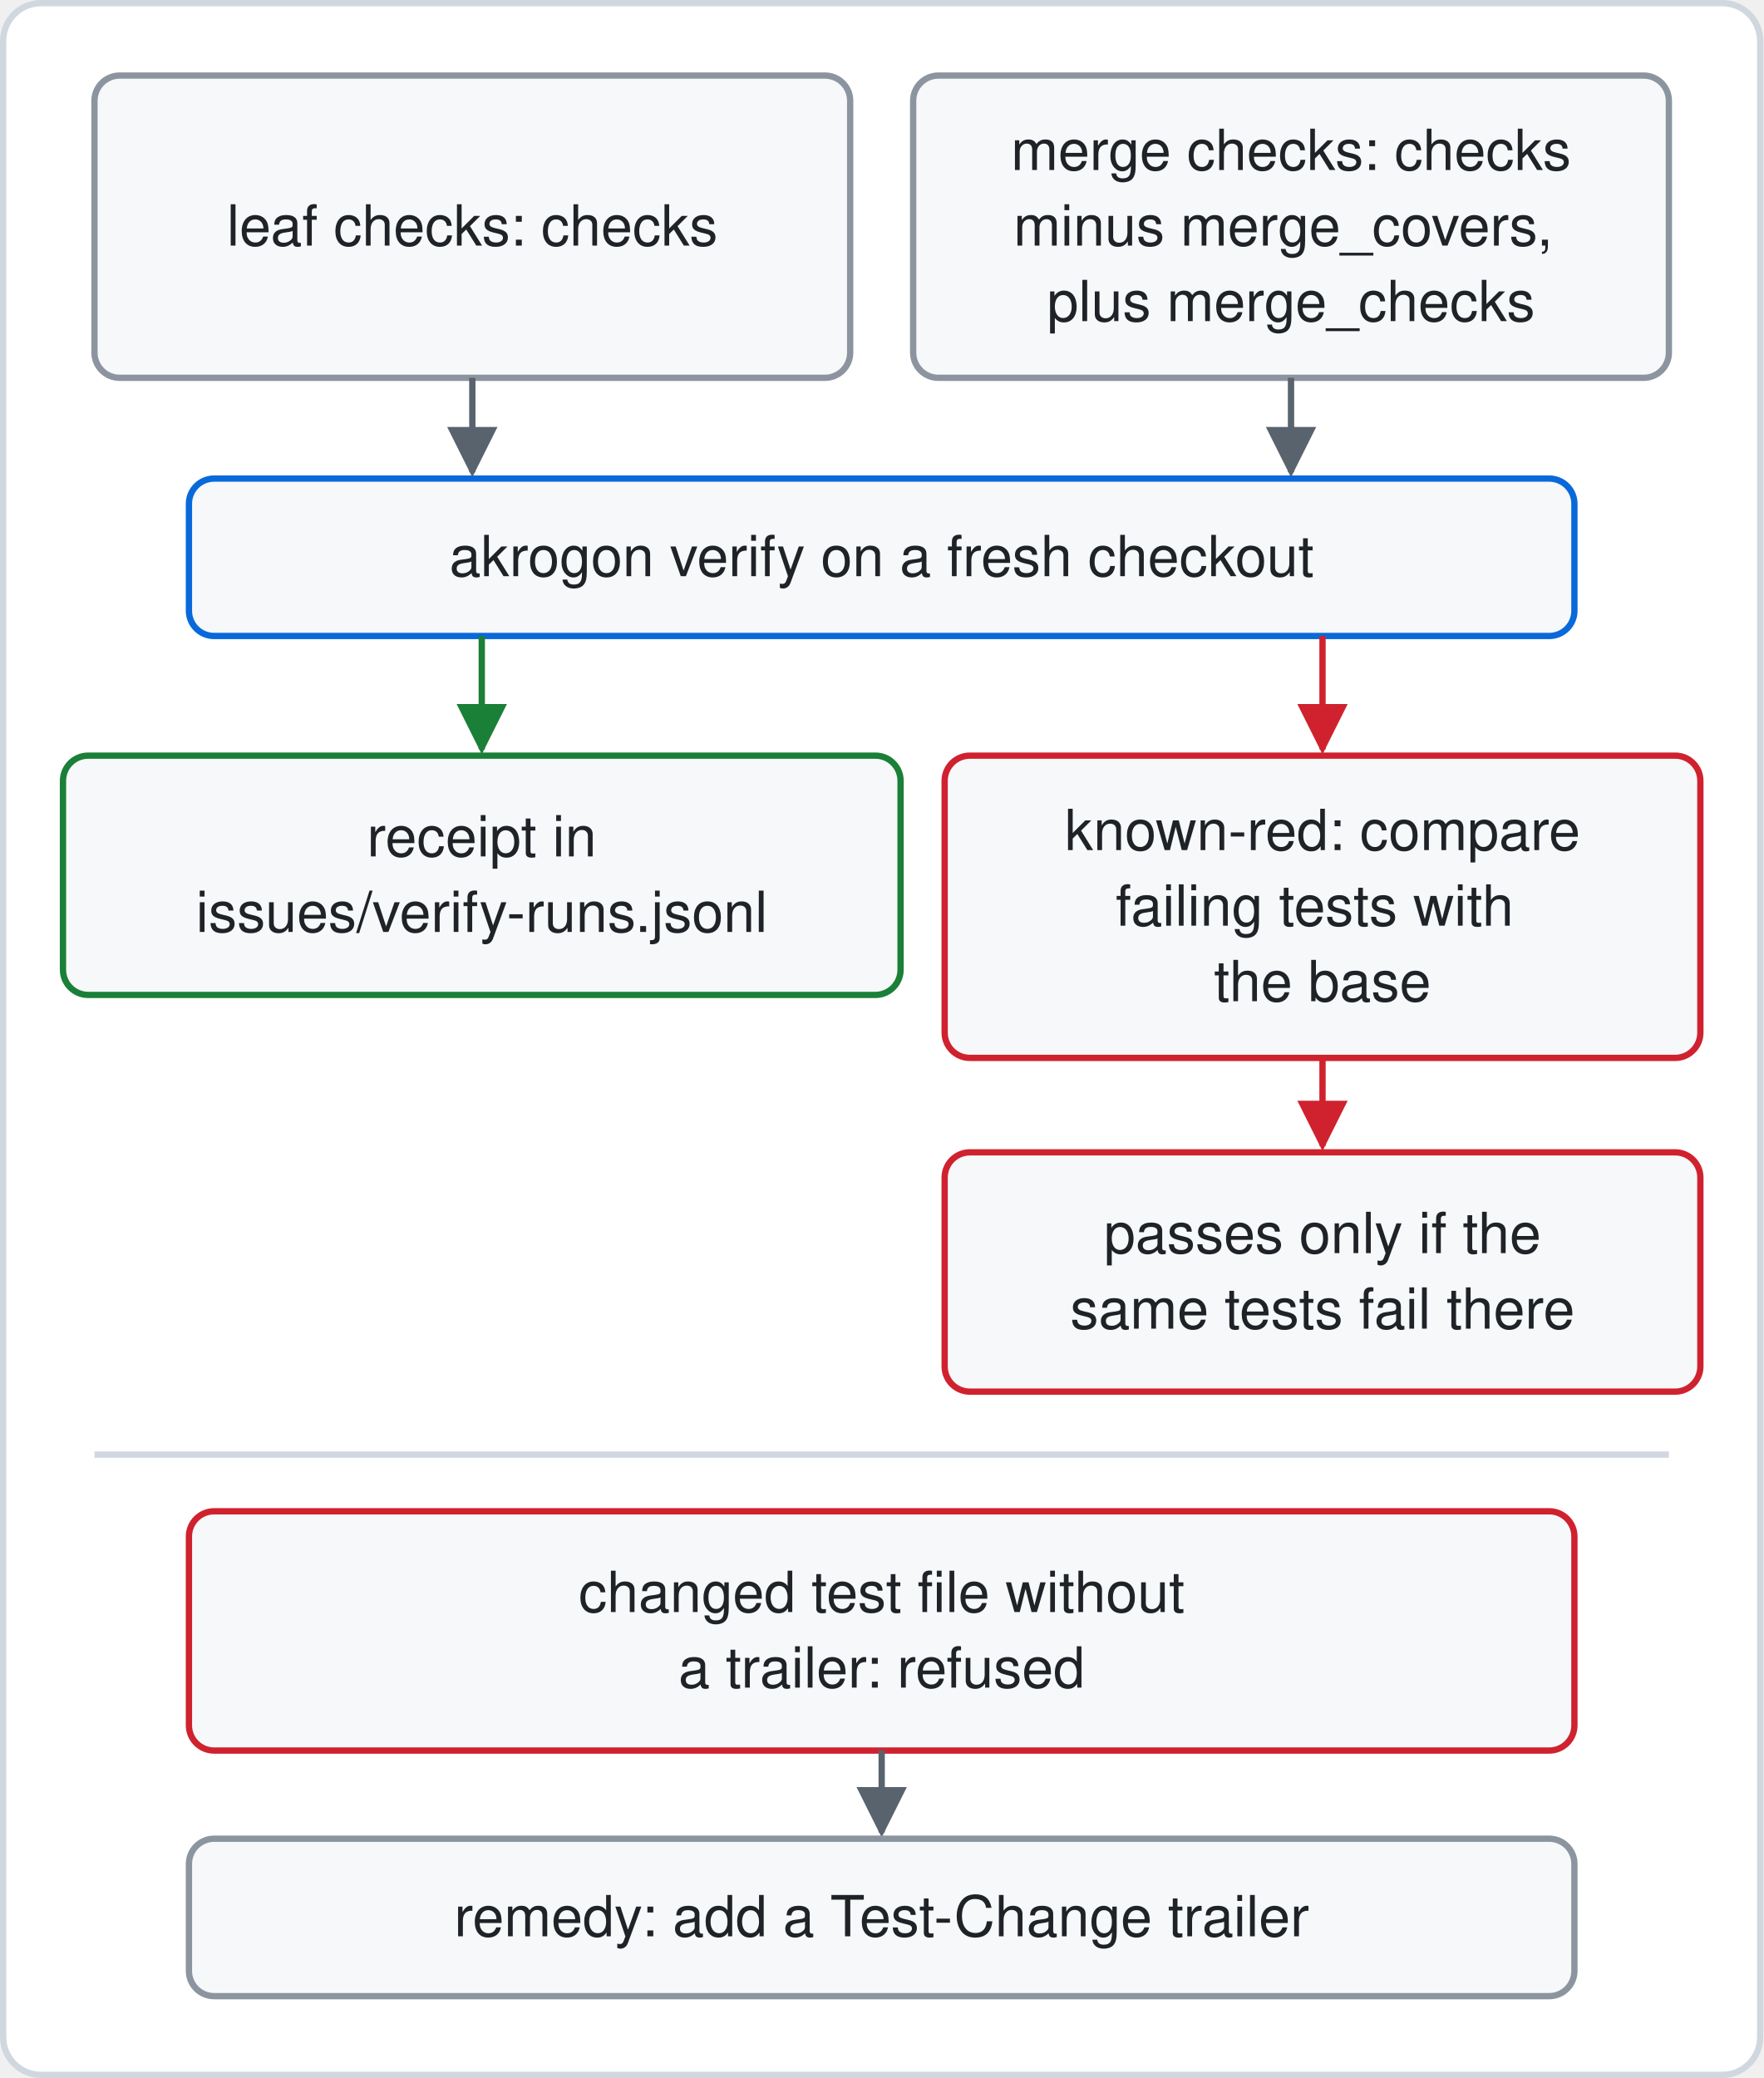
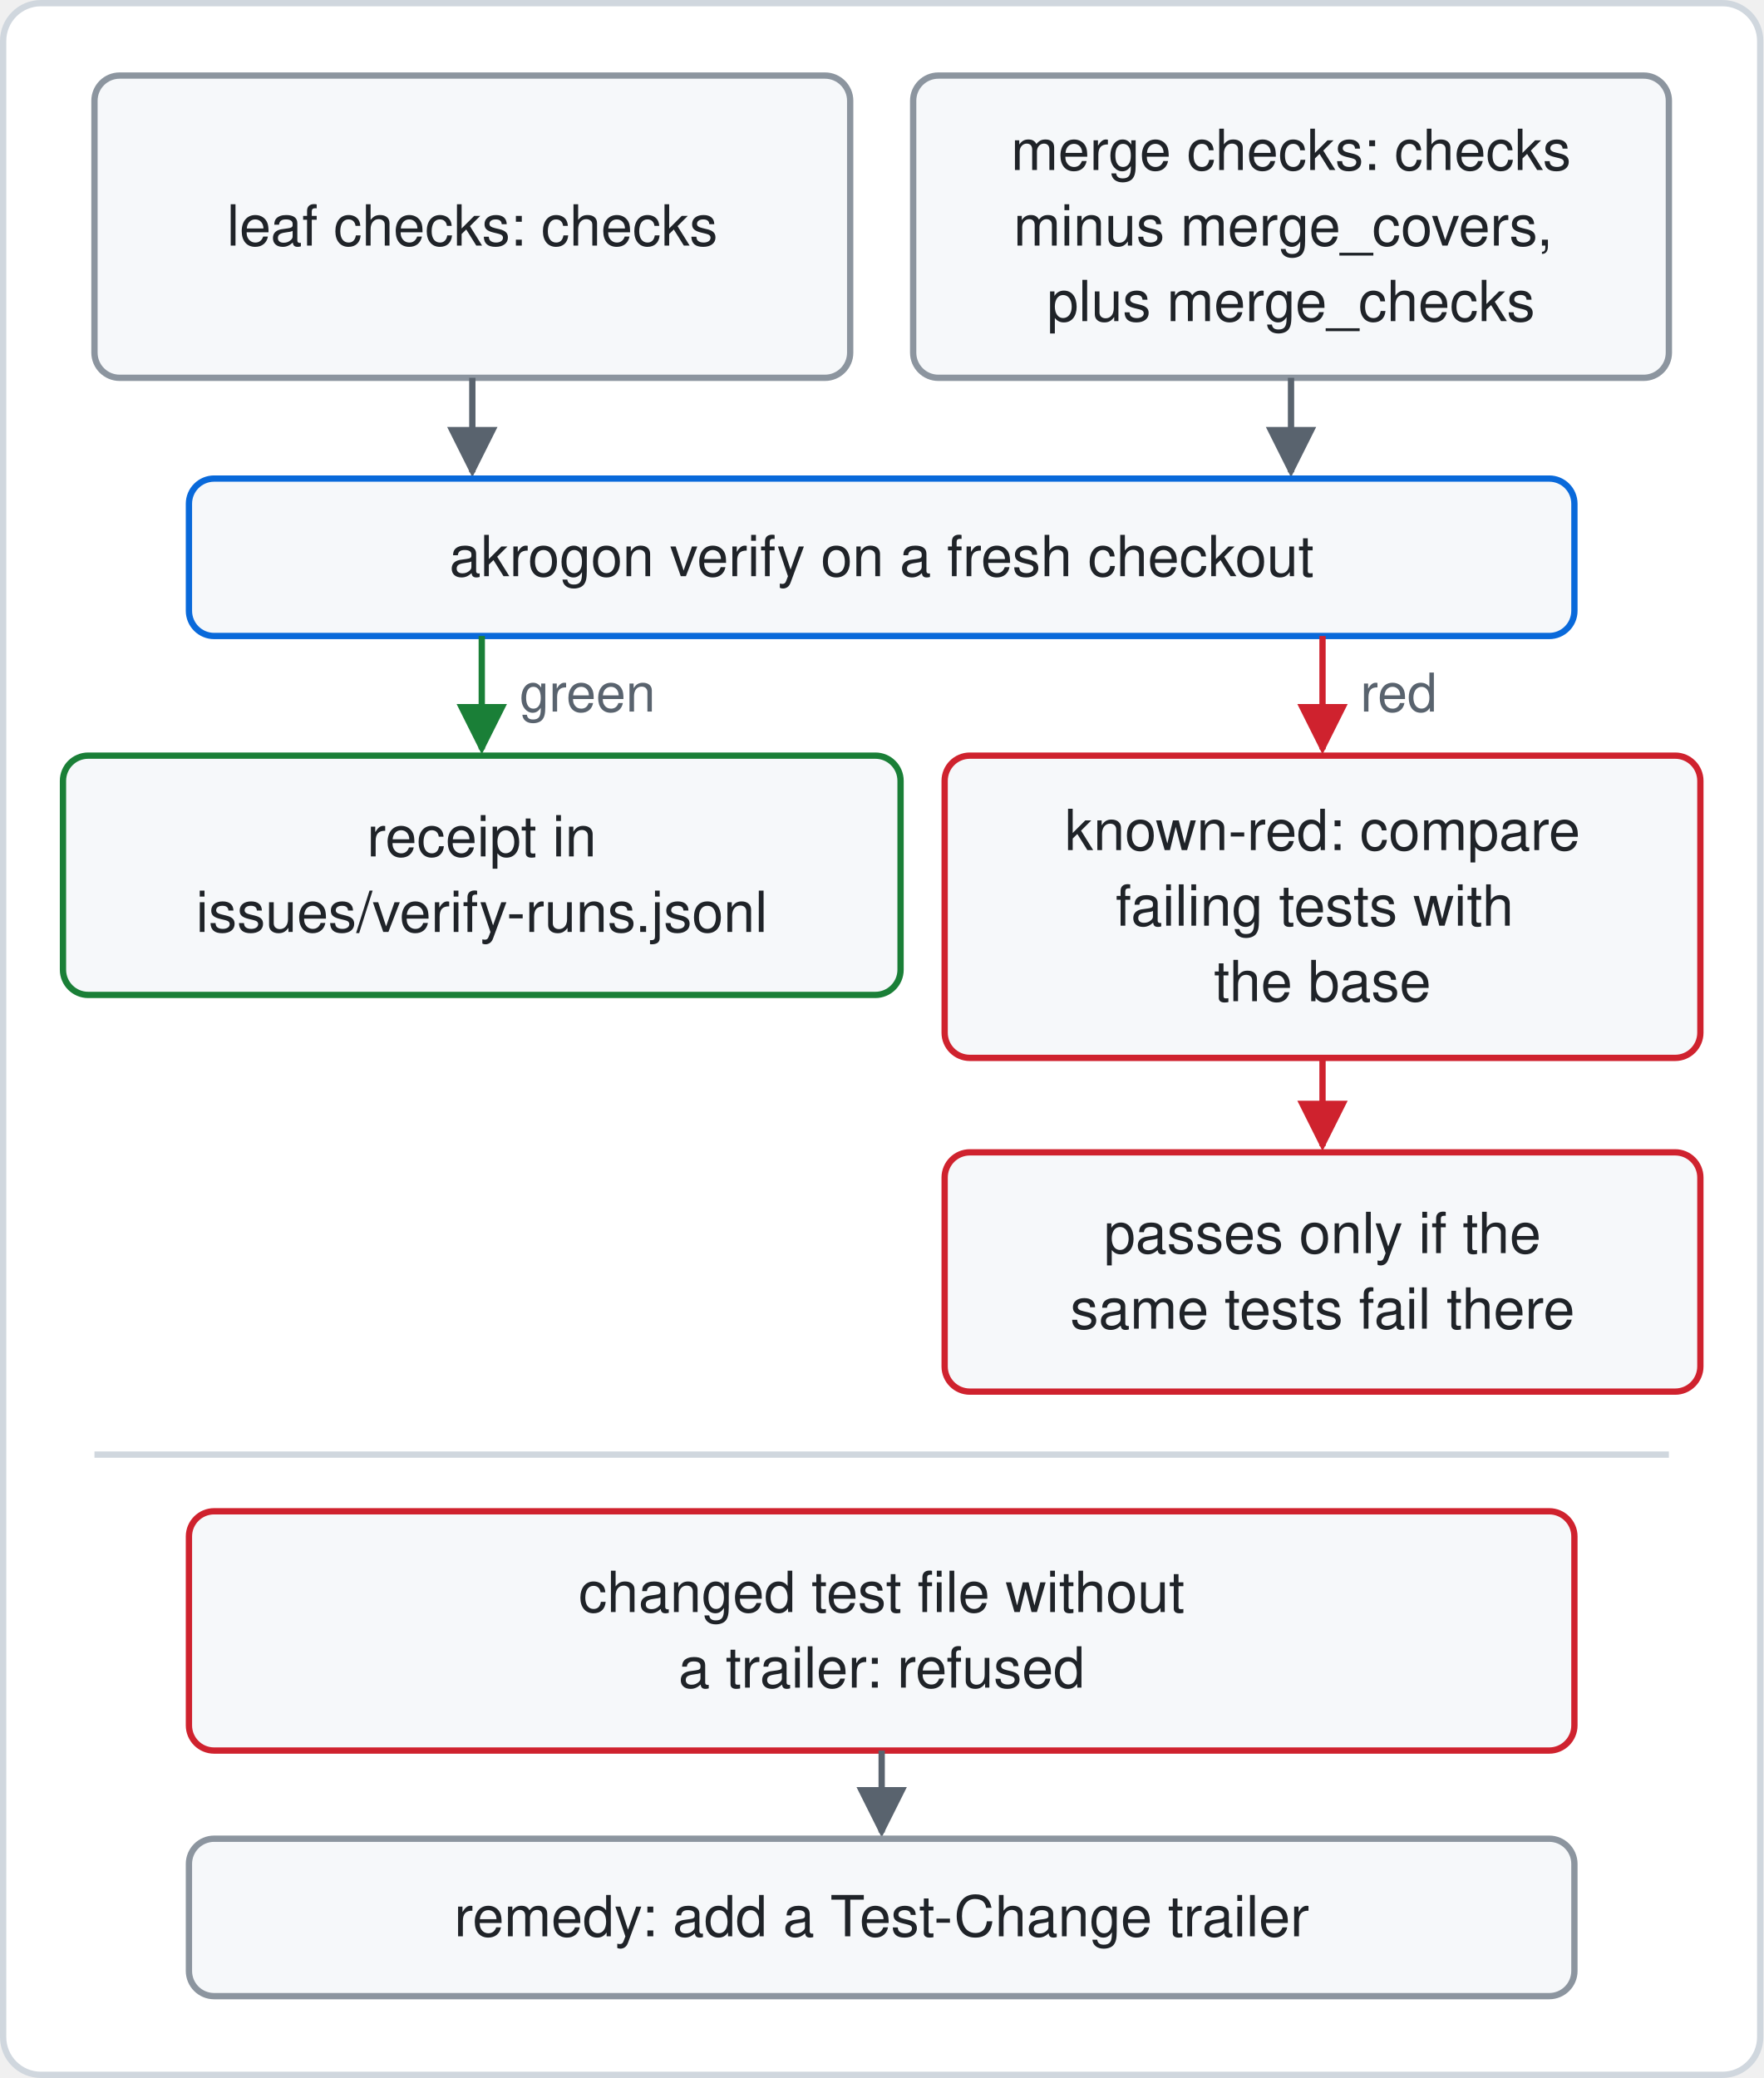
<svg xmlns="http://www.w3.org/2000/svg" viewBox="0 0 560 660" width="560" height="660" role="img">
  <style>
text { font-family: system-ui, -apple-system, "Segoe UI", Helvetica, Arial, sans-serif; font-size: 18px; fill: #1f2328; text-anchor: middle; }
.m { font-size: 17px; fill: #59636e; }
.n { fill: #f6f8fa; stroke: #8c959f; stroke-width: 2; }
.e { fill: none; stroke: #59636e; stroke-width: 2; }
</style>
  <defs>
    <marker id="a" viewBox="0 0 10 10" refX="9" refY="5" markerWidth="8" markerHeight="8" orient="auto-start-reverse">
      <path d="M0 0L10 5L0 10z" fill="#59636e" />
    </marker>
    <marker id="g" viewBox="0 0 10 10" refX="9" refY="5" markerWidth="8" markerHeight="8" orient="auto-start-reverse">
      <path d="M0 0L10 5L0 10z" fill="#1a7f37" />
    </marker>
    <marker id="r" viewBox="0 0 10 10" refX="9" refY="5" markerWidth="8" markerHeight="8" orient="auto-start-reverse">
      <path d="M0 0L10 5L0 10z" fill="#cf222e" />
    </marker>
  </defs>
  <rect x="1" y="1" width="558" height="658" rx="12" fill="#ffffff" stroke="#d0d7de" stroke-width="2" />
  <rect class="n" x="30" y="24" width="240" height="96" rx="8" />
  <text x="150" y="78">leaf checks: checks</text>
  <rect class="n" x="290" y="24" width="240" height="96" rx="8" />
  <text x="410" y="54">merge checks: checks<tspan x="410" dy="24">minus merge_covers,</tspan>
    <tspan x="410" dy="24">plus merge_checks</tspan>
  </text>
  <line class="e" x1="150" y1="120" x2="150" y2="150" marker-end="url(#a)" />
  <line class="e" x1="410" y1="120" x2="410" y2="150" marker-end="url(#a)" />
  <rect class="n" x="60" y="152" width="440" height="50" rx="8" style="stroke: #0969da;" />
  <text x="280" y="183">akrogon verify on a fresh checkout</text>
  <line class="e" x1="153" y1="202" x2="153" y2="238" style="stroke: #1a7f37;" marker-end="url(#g)" />
+   <text class="m" x="165" y="226" style="text-anchor: start;">green</text>
  <rect x="20" y="240" width="266" height="76" rx="8" fill="#f6f8fa" stroke="#1a7f37" stroke-width="2" />
  <text x="153" y="272">receipt in<tspan x="153" dy="24">issues/verify-runs.jsonl</tspan>
  </text>
  <line class="e" x1="420" y1="202" x2="420" y2="238" style="stroke: #cf222e;" marker-end="url(#r)" />
+   <text class="m" x="432" y="226" style="text-anchor: start;">red</text>
  <rect x="300" y="240" width="240" height="96" rx="8" fill="#f6f8fa" stroke="#cf222e" stroke-width="2" />
  <text x="420" y="270">known-red: compare<tspan x="420" dy="24">failing tests with</tspan>
    <tspan x="420" dy="24">the base</tspan>
  </text>
  <line class="e" x1="420" y1="336" x2="420" y2="364" style="stroke: #cf222e;" marker-end="url(#r)" />
  <rect x="300" y="366" width="240" height="76" rx="8" fill="#f6f8fa" stroke="#cf222e" stroke-width="2" />
  <text x="420" y="398">passes only if the<tspan x="420" dy="24">same tests fail there</tspan>
  </text>
  <line x1="30" y1="462" x2="530" y2="462" stroke="#d0d7de" stroke-width="2" />
  <rect x="60" y="480" width="440" height="76" rx="8" fill="#f6f8fa" stroke="#cf222e" stroke-width="2" />
  <text x="280" y="512">changed test file without<tspan x="280" dy="24">a trailer: refused</tspan>
  </text>
  <line class="e" x1="280" y1="556" x2="280" y2="582" marker-end="url(#a)" />
  <rect class="n" x="60" y="584" width="440" height="50" rx="8" />
  <text x="280" y="615">remedy: add a Test-Change trailer</text>
</svg>
